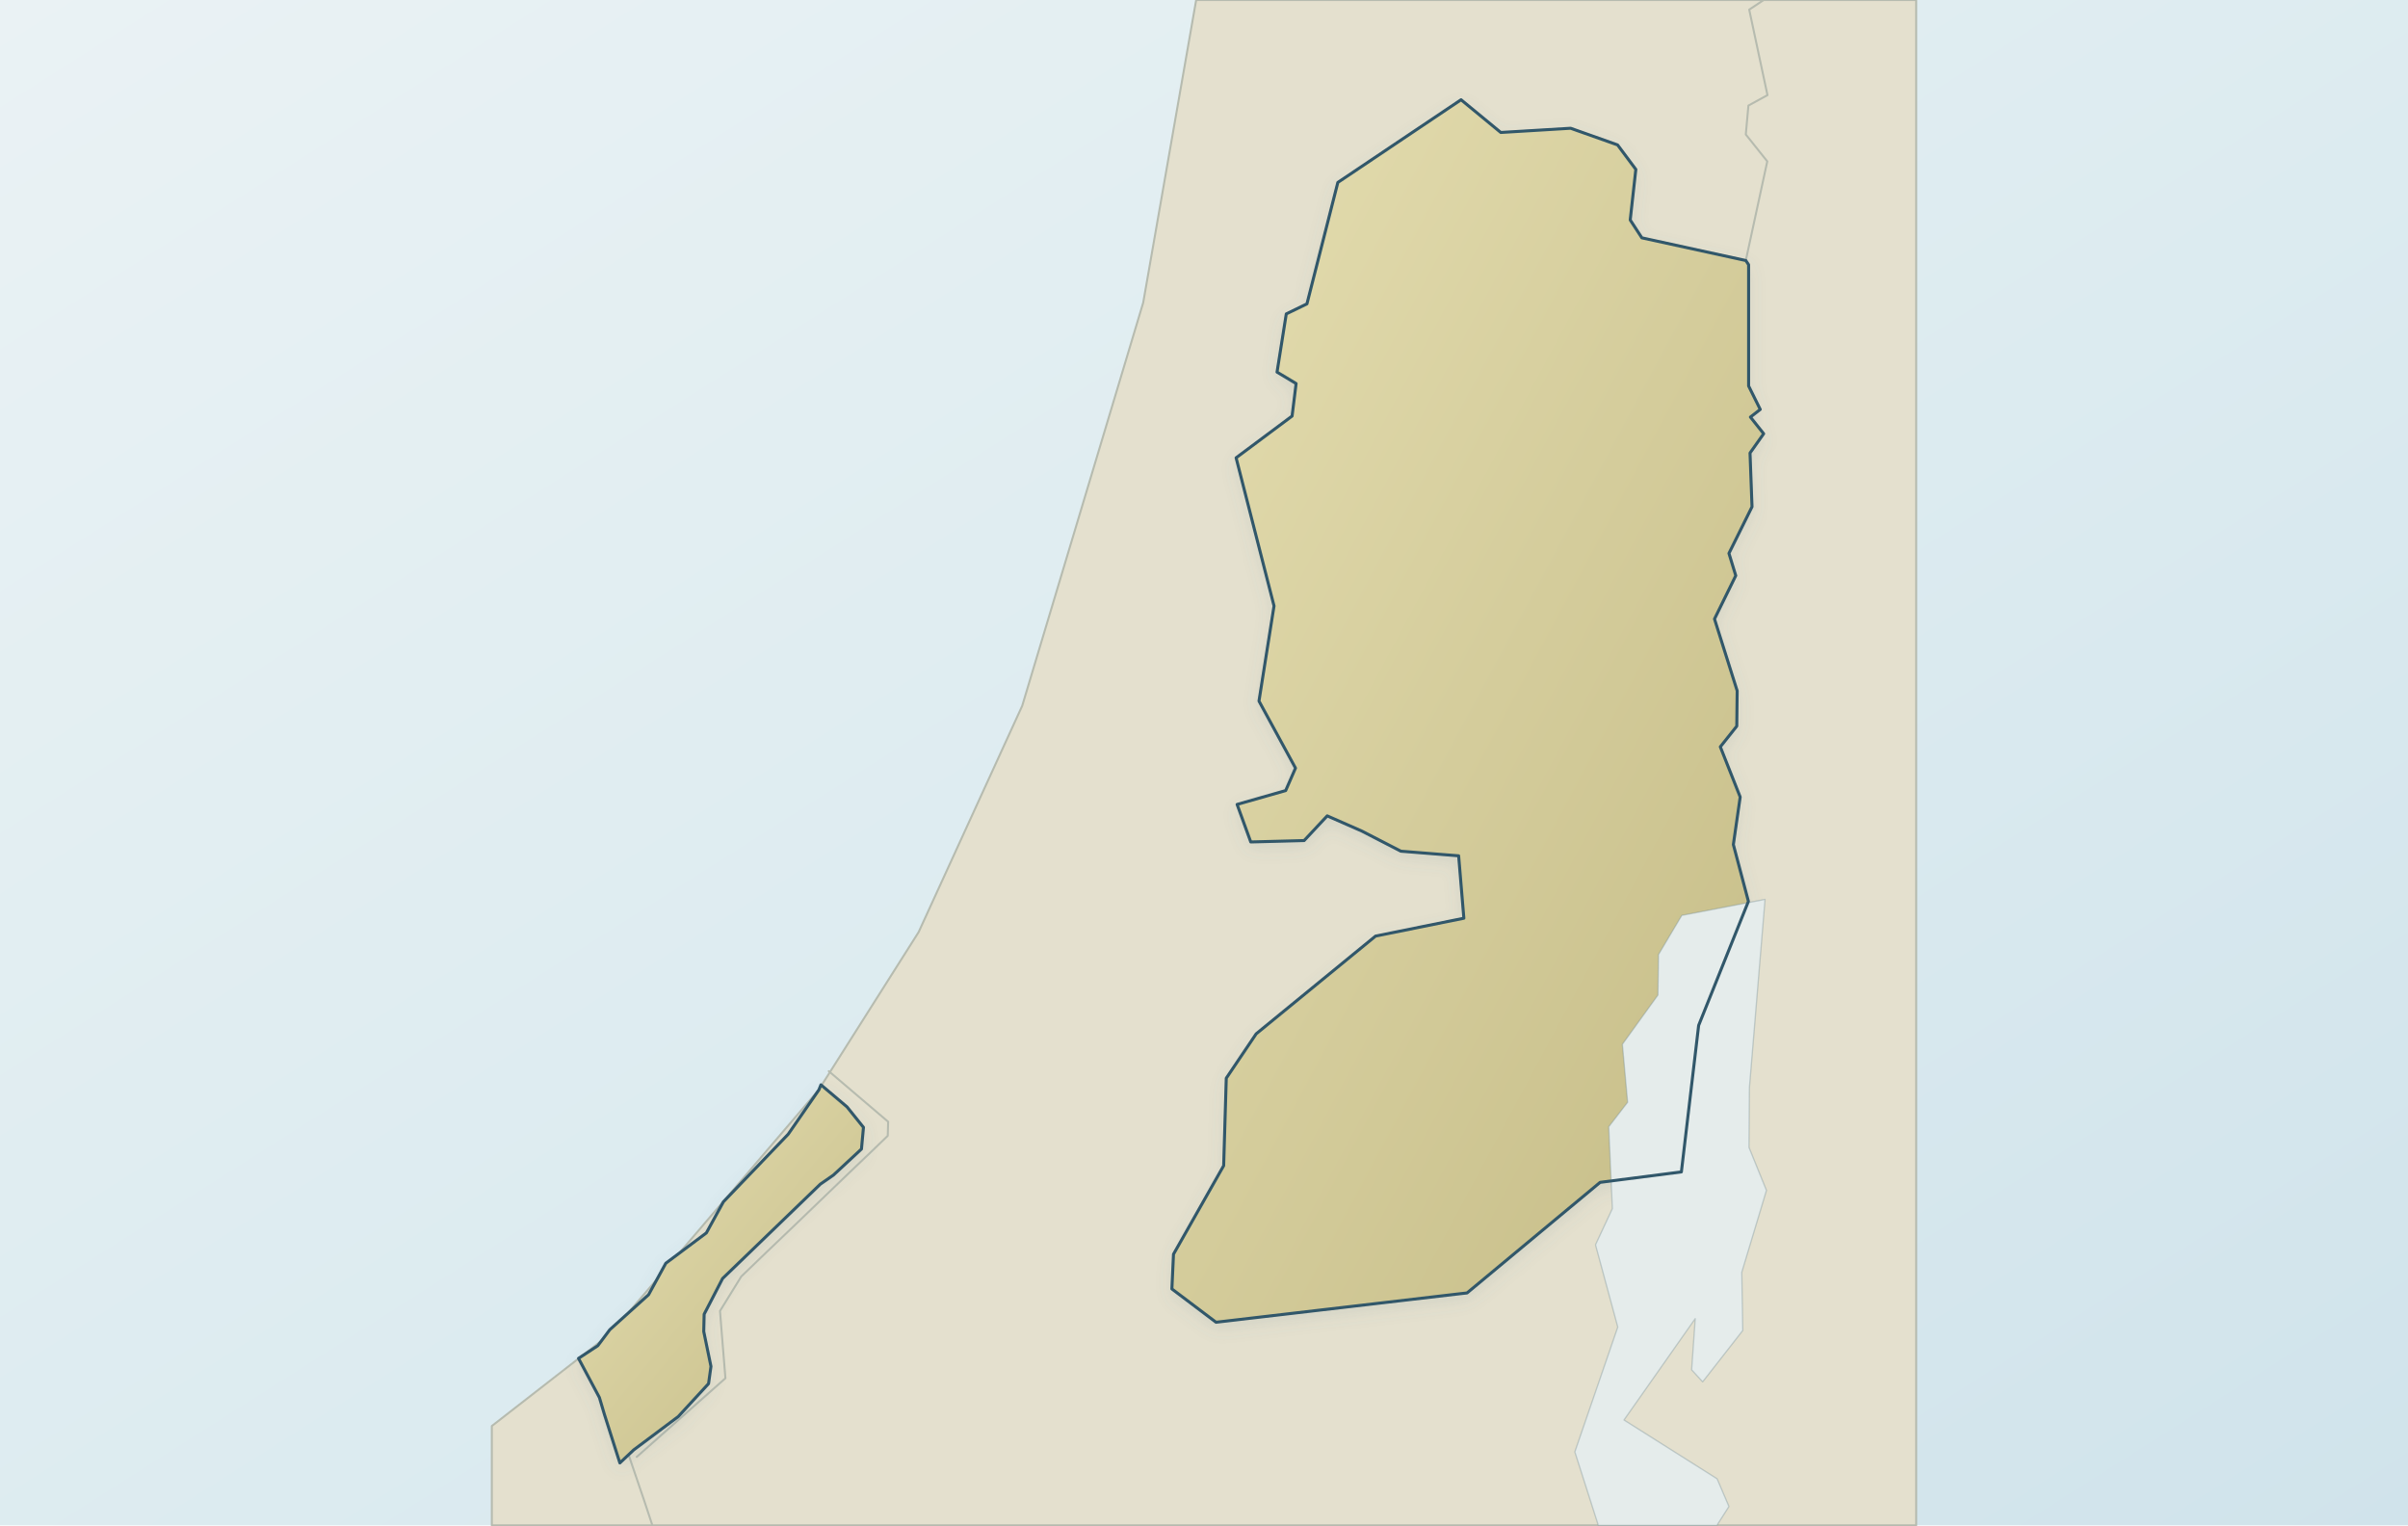
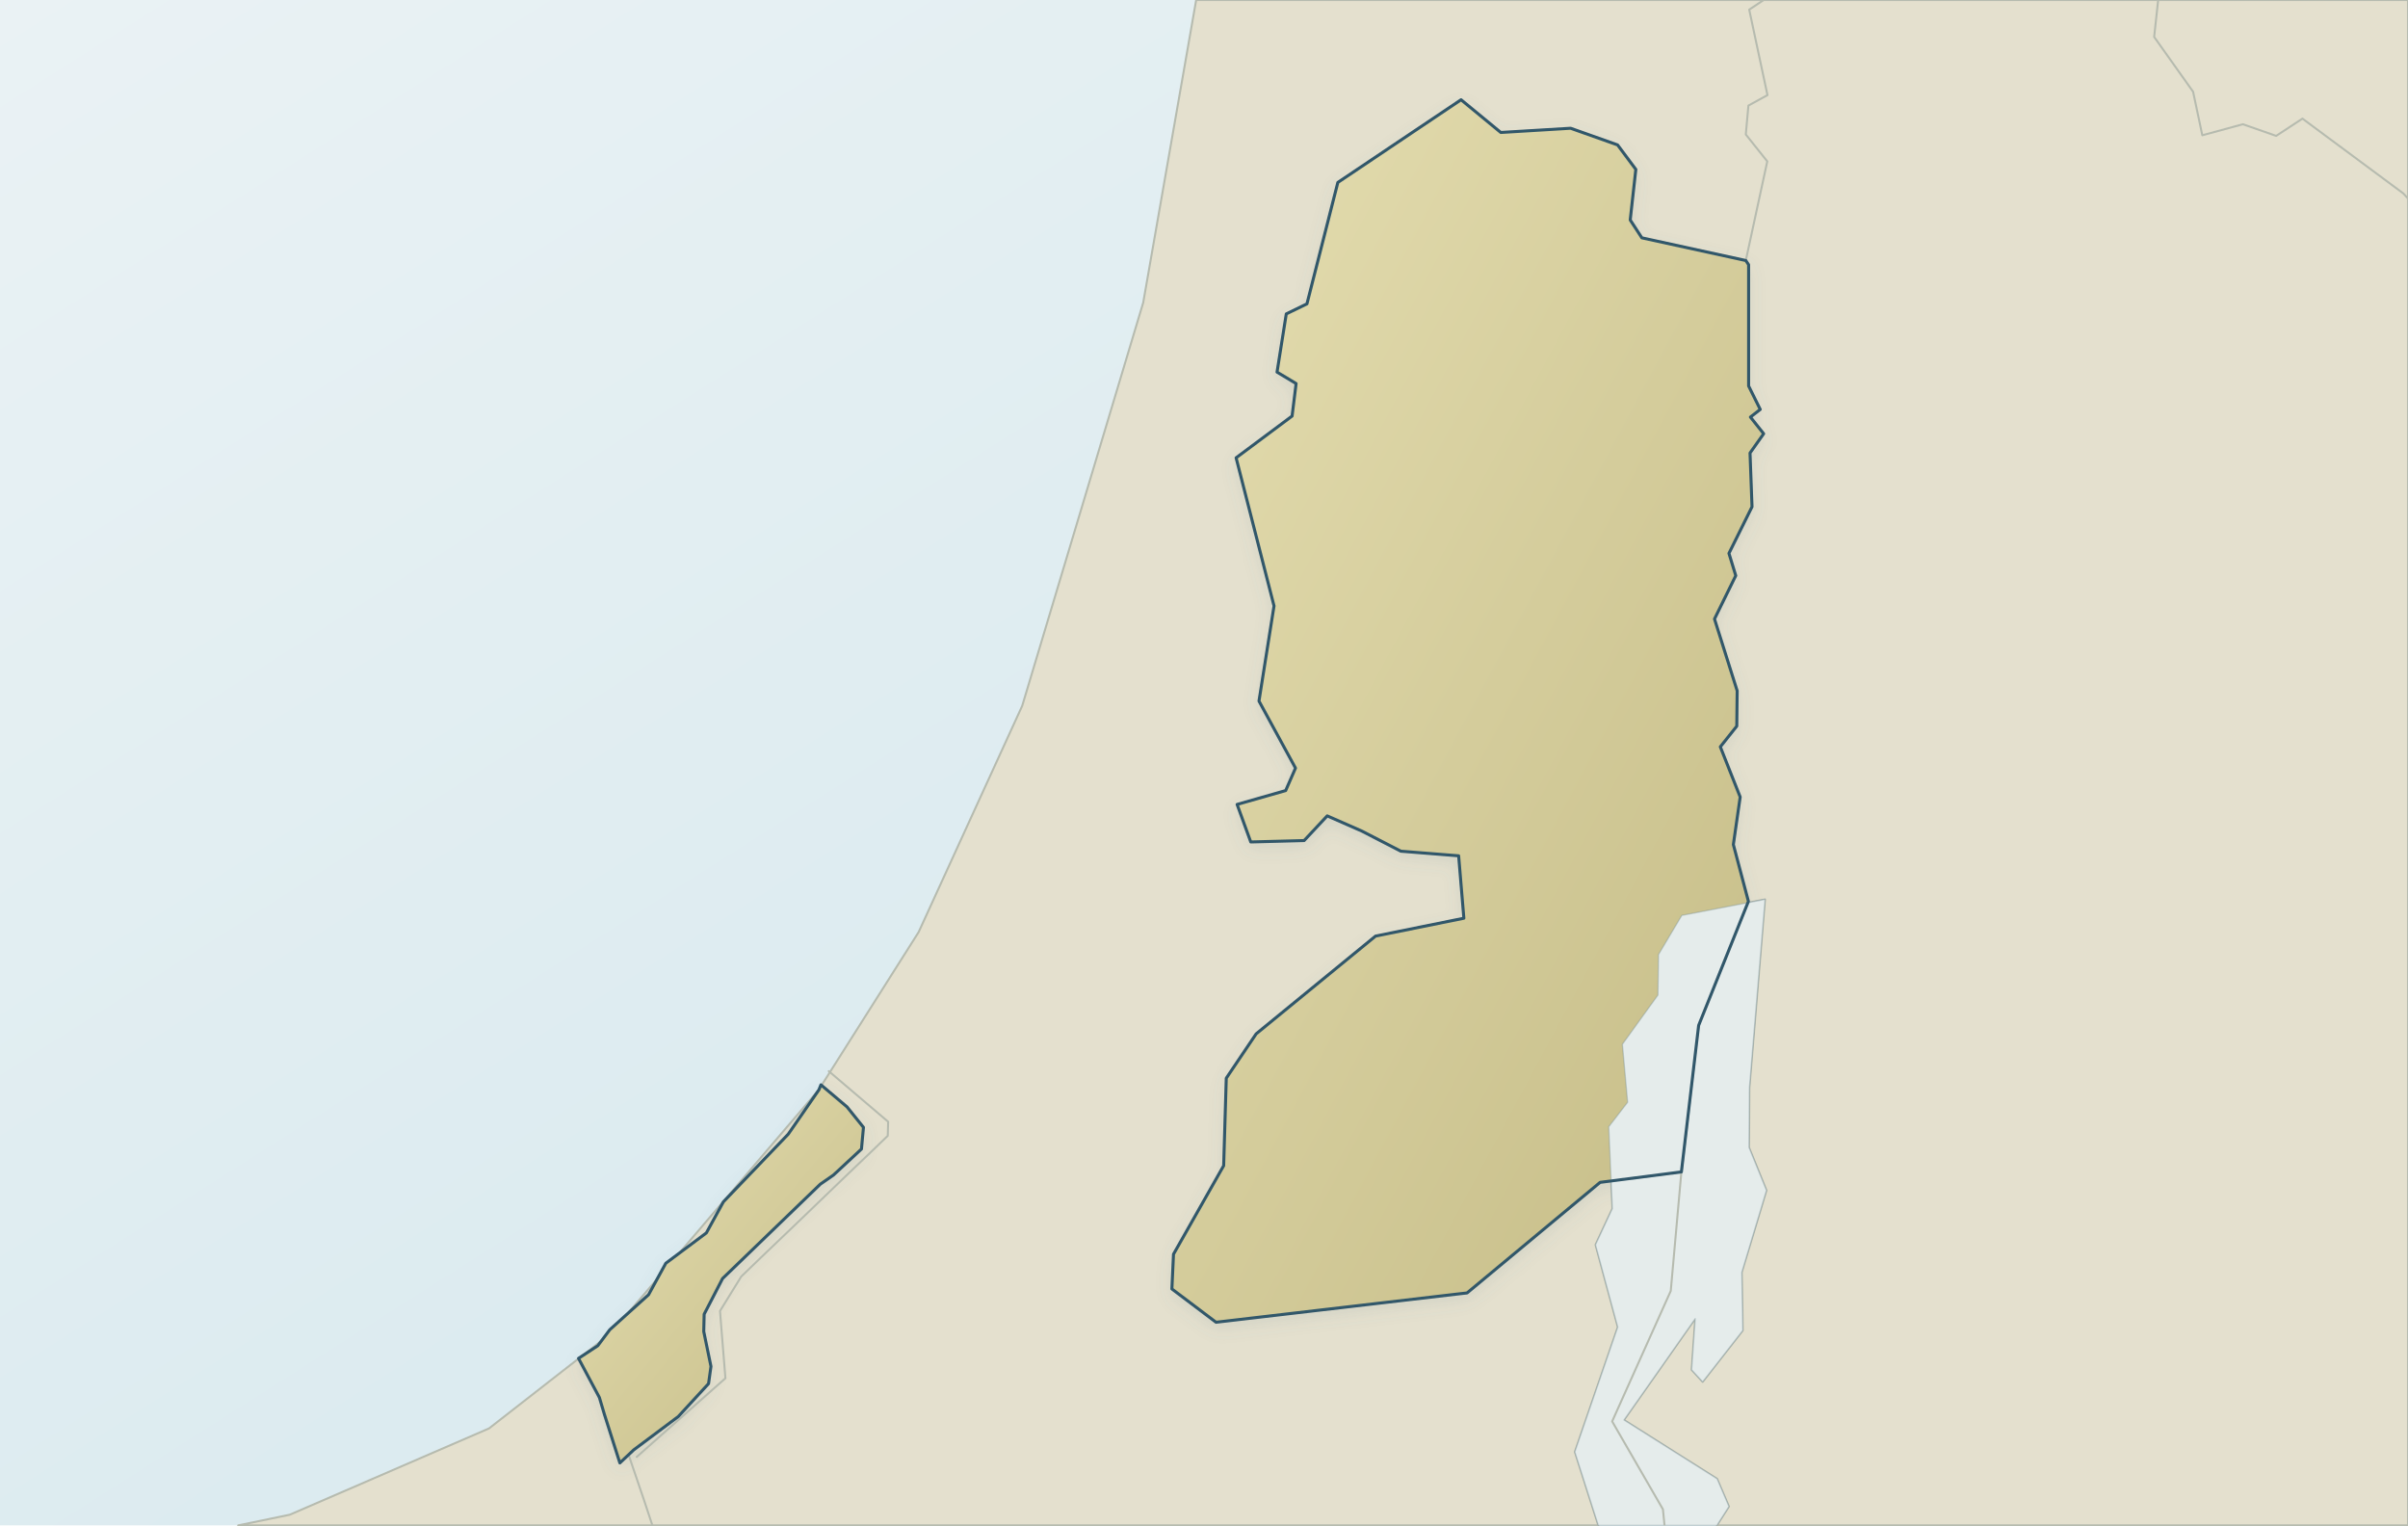
<svg xmlns="http://www.w3.org/2000/svg" viewBox="0 0 1200 760" role="img" aria-label="Map of Palestine" data-map-style="journey-atlas-map-v3-clean-background" data-map-projection="local-equirectangular-fit-v1">
  <defs>
    <linearGradient id="sea" x1="0" y1="0" x2="1" y2="1">
      <stop offset="0" stop-color="#eaf2f4" />
      <stop offset=".55" stop-color="#dcebf0" />
      <stop offset="1" stop-color="#d0e3eb" />
    </linearGradient>
    <linearGradient id="land" x1=".12" y1=".08" x2=".88" y2=".92">
      <stop offset="0" stop-color="#e2dbad" />
      <stop offset=".52" stop-color="#d4cc9b" />
      <stop offset="1" stop-color="#c8bf8a" />
    </linearGradient>
    <filter id="shadow" x="-10%" y="-10%" width="120%" height="120%">
      <feGaussianBlur in="SourceAlpha" stdDeviation="4" result="b" />
      <feOffset in="b" dy="3" result="o" />
      <feColorMatrix in="o" type="matrix" values="0 0 0 0 .12 0 0 0 0 .22 0 0 0 0 .28 0 0 0 .14 0" />
      <feBlend in="SourceGraphic" mode="normal" />
    </filter>
+     <clipPath id="map-borders-target-negative" clipPathUnits="userSpaceOnUse">
+       <path clip-rule="evenodd" d="M 0,0 L 1200,0 L 1200,760 L 0,760 Z M 870.0,129.8 L 818.2,118.5 L 812.4,109.6 L 815.2,84.4 L 806.1,72.2 L 782.7,63.9 L 747.9,66.0 L 728.1,49.7 L 666.7,90.9 L 651.3,151.4 L 641.0,156.4 L 636.4,185.4 L 645.9,191.1 L 643.9,207.3 L 616.0,228.1 L 634.9,301.9 L 627.4,349.3 L 645.6,382.7 L 640.7,393.9 L 616.5,400.8 L 623.3,419.5 L 649.9,418.8 L 661.4,406.5 L 678.7,414.1 L 698.1,424.1 L 726.9,426.4 L 729.5,457.5 L 685.5,466.4 L 626.0,515.1 L 611.1,537.2 L 609.8,580.8 L 584.8,624.9 L 584.0,642.2 L 606.0,658.8 L 623.1,656.8 L 640.2,654.8 L 657.3,652.8 L 674.5,650.8 L 691.6,648.8 L 708.7,646.8 L 725.8,644.8 L 731.1,644.2 L 797.4,589.1 L 837.9,583.9 L 846.5,510.9 L 871.3,449.1 L 863.8,420.8 L 867.2,397.1 L 857.3,372.1 L 865.5,361.8 L 865.7,344.2 L 854.4,308.4 L 865.0,286.8 L 861.6,275.7 L 873.1,252.5 L 872.1,225.7 L 878.9,216.1 L 872.3,207.8 L 877.2,204.0 L 871.4,192.3 L 871.4,131.9 Z M 409.1,540.5 L 422.1,551.5 L 430.3,561.7 L 429.3,572.5 L 415.3,585.5 L 415.3,585.5 L 408.8,590.0 L 360.1,637.0 L 350.9,654.8 L 350.7,663.4 L 354.3,680.8 L 353.1,689.4 L 338.0,705.8 L 315.8,722.4 L 308.9,728.9 L 301.2,704.7 L 298.7,696.3 L 288.3,676.8 L 297.9,670.5 L 303.9,662.5 L 323.2,645.1 L 331.8,629.4 L 352.0,614.3 L 360.5,598.8 L 392.8,565.1 L 408.1,543.0 L 409.1,540.5 Z" />
+     </clipPath>
  </defs>
  <rect width="1200" height="760" fill="url(#sea)" />
  <g id="geographic-context">
-     <path d="M 245.1,710.5 L 304.1,664.6 L 408.0,543.0 L 457.8,464.4 L 509.4,351.7 L 569.7,150.8 L 596.1,0.0 L 954.9,0.0 L 954.9,760.0 L 245.1,760.0 L 245.1,710.5 Z" fill="#e4e0ce" fill-rule="evenodd" stroke="#b6bbaf" stroke-width="1" stroke-linejoin="round" />
-   </g>
-   <g id="context-national-borders" fill="none" stroke="#b6bbaf" stroke-width="1" stroke-linejoin="round" stroke-linecap="round" aria-hidden="true">
-     <path d="M295.7,672.6 L302.0,691.4 L308.4,710.3 L314.7,729.1 L321.1,747.9 L325.1,760.0" />
-     <path d="M678.9,414.1 L698.1,424.1 L726.9,426.4 L729.5,457.5 L685.5,466.4 L626.0,515.1 L611.1,537.2 L609.8,580.8 L584.8,624.9 L584.0,642.2 L606.0,658.8 L623.1,656.8 L640.2,654.8 L657.3,652.8 L674.5,650.8 L691.6,648.8 L708.7,646.8 L725.8,644.8 L731.1,644.2 L797.4,589.1 L837.9,583.9 L832.6,643.2 L803.4,708.2 L828.7,752.0 L829.5,760.0" />
-     <path d="M878.9,0.0 L871.7,4.8 L880.8,47.4 L871.3,52.6 L870.0,67.0 L880.7,80.4 L870.0,129.8 L818.2,118.5 L812.4,109.6 L815.2,84.4 L806.1,72.2 L782.7,63.9 L747.9,66.0 L728.1,49.7 L666.7,90.9 L651.3,151.4 L641.0,156.4 L636.4,185.4 L645.9,191.1 L643.9,207.3 L616.0,228.1 L634.9,301.9 L627.4,349.3 L645.6,382.7 L640.7,393.9 L616.5,400.8 L623.3,419.5 L649.9,418.8 L661.4,406.5 L678.7,414.1 L660.3,400.0 L640.7,414.8 L626.9,411.7 L631.4,401.4 L646.5,400.3 L650.9,390.7 L650.3,370.3 L637.5,364.4 L632.5,336.1" />
-     <path d="M317.3,725.9 L361.5,686.7 L358.8,653.2 L369.4,636.0 L382.7,623.2 L396.1,610.4 L409.4,597.6 L422.7,584.8 L436.1,572.0 L442.4,565.9 L442.6,558.9 L413.0,533.7" />
-     <path d="M742.5,426.6 L742.5,426.9" />
-     <path d="M742.5,426.9 L741.7,437.6 L737.0,428.7 L742.5,426.9" />
-     <path d="M742.5,426.9 L742.5,426.9" />
-     <path d="M871.4,131.9 L871.4,192.3 L877.2,204.0 L872.3,207.8 L878.9,216.1 L872.1,225.7 L873.1,252.5 L861.6,275.7 L865.0,286.8 L854.4,308.4 L865.7,344.2 L865.5,361.8 L857.3,372.1 L867.2,397.1 L863.8,420.8 L871.3,449.1 L846.5,510.9 L838.0,583.9" />
+     <path d="M 243.7,711.7 L 304.1,664.6 L 408.0,543.0 L 457.8,464.4 L 509.4,351.7 L 569.7,150.8 L 596.1,0.0 L 1200.0,0.0 L 1200.0,760.0 L 855.6,760.0 L 861.6,750.6 L 855.7,736.8 L 809.3,707.5 L 844.8,657.0 L 843.0,682.5 L 848.5,688.5 L 868.5,662.9 L 868.0,633.9 L 880.3,593.1 L 871.6,571.7 L 871.8,542.0 L 879.6,448.1 L 838.1,456.1 L 826.5,475.6 L 826.2,495.8 L 808.5,520.3 L 811.1,549.2 L 801.7,561.4 L 803.5,602.2 L 795.1,620.2 L 806.2,661.2 L 784.8,723.4 L 796.5,760.0 L 118.7,760.0 L 144.4,754.7 L 243.7,711.7 Z" fill="#e4e0ce" fill-rule="evenodd" stroke="#b6bbaf" stroke-width="1" stroke-linejoin="round" />
  </g>
  <g id="target-land" filter="url(#shadow)">
    <path d="M 870.0,129.8 L 818.2,118.5 L 812.4,109.6 L 815.2,84.4 L 806.1,72.2 L 782.7,63.9 L 747.9,66.0 L 728.1,49.7 L 666.7,90.9 L 651.3,151.4 L 641.0,156.4 L 636.4,185.4 L 645.9,191.1 L 643.9,207.3 L 616.0,228.1 L 634.9,301.9 L 627.4,349.3 L 645.6,382.7 L 640.7,393.9 L 616.5,400.8 L 623.3,419.5 L 649.9,418.8 L 661.4,406.5 L 678.7,414.1 L 698.1,424.1 L 726.9,426.4 L 729.5,457.5 L 685.5,466.4 L 626.0,515.1 L 611.1,537.2 L 609.8,580.8 L 584.8,624.9 L 584.0,642.2 L 606.0,658.8 L 623.1,656.8 L 640.2,654.8 L 657.3,652.8 L 674.5,650.8 L 691.6,648.8 L 708.7,646.8 L 725.8,644.8 L 731.1,644.2 L 797.4,589.1 L 837.9,583.9 L 846.5,510.9 L 871.3,449.1 L 863.8,420.8 L 867.2,397.1 L 857.3,372.1 L 865.5,361.8 L 865.7,344.2 L 854.4,308.4 L 865.0,286.8 L 861.6,275.7 L 873.1,252.5 L 872.1,225.7 L 878.9,216.1 L 872.3,207.8 L 877.2,204.0 L 871.4,192.3 L 871.4,131.9 Z" fill="url(#land)" fill-rule="evenodd" />
    <path d="M 409.1,540.5 L 422.1,551.5 L 430.3,561.7 L 429.3,572.5 L 415.3,585.5 L 415.3,585.5 L 408.8,590.0 L 360.1,637.0 L 350.9,654.8 L 350.7,663.4 L 354.3,680.8 L 353.1,689.4 L 338.0,705.8 L 315.8,722.4 L 308.9,728.9 L 301.2,704.7 L 298.7,696.3 L 288.3,676.8 L 297.9,670.5 L 303.9,662.5 L 323.2,645.1 L 331.8,629.4 L 352.0,614.3 L 360.5,598.8 L 392.8,565.1 L 408.1,543.0 L 409.1,540.5 Z" fill="url(#land)" fill-rule="evenodd" />
  </g>
  <g id="inland-water">
-     <path d="M 871.8,542.0 L 871.6,571.7 L 880.3,593.1 L 868.0,633.9 L 868.5,662.9 L 848.5,688.5 L 843.0,682.5 L 844.8,657.0 L 809.3,707.5 L 855.7,736.8 L 861.6,750.6 L 855.6,760.0 L 796.5,760.0 L 784.8,723.4 L 806.2,661.2 L 795.1,620.2 L 803.5,602.2 L 801.7,561.4 L 811.1,549.2 L 808.5,520.3 L 826.2,495.8 L 826.5,475.6 L 838.1,456.1 L 879.6,448.1 L 871.8,542.0 Z" fill="#e5eceb" stroke="#6f8a92" stroke-opacity=".35" stroke-width=".65" stroke-linejoin="round" />
+     <path data-map-auto-lake="1" d="M 871.6,571.7 L 880.3,593.1 L 868.0,633.9 L 868.5,662.9 L 848.5,688.5 L 843.0,682.5 L 844.8,657.0 L 809.3,707.5 L 855.7,736.8 L 861.6,750.6 L 855.6,760.0 L 796.5,760.0 L 784.8,723.4 L 806.2,661.2 L 795.1,620.2 L 803.5,602.2 L 801.7,561.4 L 811.1,549.2 L 808.5,520.3 L 826.2,495.8 L 826.5,475.6 L 838.1,456.1 L 879.6,448.1 L 871.8,542.0 L 871.6,571.7 Z" fill="#e5eceb" stroke="#6f8a92" stroke-opacity=".35" stroke-width=".65" stroke-linejoin="round" />
+   </g>
+   <g clip-path="url(#map-borders-target-negative)">
+     <g id="context-national-borders" fill="none" stroke="#b6bbaf" stroke-width="1" stroke-linejoin="round" stroke-linecap="round">
+       <path d="M 1200.0,98.9 L 1197.7,96.4 L 1147.4,59.1 L 1134.3,67.7 L 1117.7,61.9 L 1097.5,67.4 L 1092.9,45.7 L 1073.5,18.4 L 1075.5,0.0" />
+       <path d="M 295.7,672.6 L 302.0,691.4 L 308.4,710.3 L 314.7,729.1 L 321.1,747.9 L 325.1,760.0" />
+       <path d="M 678.9,414.1 L 698.1,424.1 L 726.9,426.4 L 729.5,457.5 L 685.5,466.4 L 626.0,515.1 L 611.1,537.2 L 609.8,580.8 L 584.8,624.9 L 584.0,642.2 L 606.0,658.8 L 623.1,656.8 L 640.2,654.8 L 657.3,652.8 L 674.5,650.8 L 691.6,648.8 L 708.7,646.8 L 725.8,644.8 L 731.1,644.2 L 797.4,589.1 L 837.9,583.9 L 832.6,643.2 L 803.4,708.2 L 828.7,752.0 L 829.5,760.0" />
+       <path d="M 878.9,0.0 L 871.7,4.8 L 880.8,47.4 L 871.3,52.6 L 870.0,67.0 L 880.7,80.4 L 870.0,129.8 L 818.2,118.5 L 812.4,109.6 L 815.2,84.4 L 806.1,72.2 L 782.7,63.9 L 747.9,66.0 L 728.1,49.7 L 666.7,90.9 L 651.3,151.4 L 641.0,156.4 L 636.4,185.4 L 645.9,191.1 L 643.9,207.3 L 616.0,228.1 L 634.9,301.9 L 627.4,349.3 L 645.6,382.7 L 640.7,393.9 L 616.5,400.8 L 623.3,419.5 L 649.9,418.8 L 661.4,406.5 L 678.7,414.1 L 660.3,400.0 L 640.7,414.8 L 626.9,411.7 L 631.4,401.4 L 646.5,400.3 L 650.9,390.7 L 650.3,370.3 L 637.5,364.4 L 632.5,336.1" />
+       <path d="M 317.3,725.9 L 361.5,686.7 L 358.8,653.2 L 369.4,636.0 L 382.7,623.2 L 396.1,610.4 L 409.4,597.6 L 422.7,584.8 L 436.1,572.0 L 442.4,565.9 L 442.6,558.9 L 413.0,533.7" />
+       <path d="M 742.5,426.6 L 742.5,426.9" />
+       <path d="M 742.5,426.9 L 741.7,437.6 L 737.0,428.7 L 742.5,426.9" />
+       <path d="M 871.4,131.9 L 871.4,192.3 L 877.2,204.0 L 872.3,207.8 L 878.9,216.1 L 872.1,225.7 L 873.1,252.5 L 861.6,275.7 L 865.0,286.8 L 854.4,308.4 L 865.7,344.2 L 865.5,361.8 L 857.3,372.1 L 867.2,397.1 L 863.8,420.8 L 871.3,449.1 L 846.5,510.9 L 838.0,583.9" />
+     </g>
  </g>
  <g id="target-outline" fill="none" stroke="#31576a" stroke-width="1.5" stroke-linejoin="round" stroke-linecap="round">
    <path d="M 870.0,129.8 L 818.2,118.5 L 812.4,109.6 L 815.2,84.4 L 806.1,72.2 L 782.7,63.9 L 747.9,66.0 L 728.1,49.7 L 666.7,90.9 L 651.3,151.4 L 641.0,156.4 L 636.4,185.4 L 645.9,191.1 L 643.9,207.3 L 616.0,228.1 L 634.9,301.9 L 627.4,349.3 L 645.6,382.7 L 640.7,393.9 L 616.5,400.8 L 623.3,419.5 L 649.9,418.8 L 661.4,406.5 L 678.7,414.1 L 698.1,424.1 L 726.9,426.4 L 729.5,457.5 L 685.5,466.4 L 626.0,515.1 L 611.1,537.2 L 609.8,580.8 L 584.8,624.9 L 584.0,642.2 L 606.0,658.8 L 623.1,656.8 L 640.2,654.8 L 657.3,652.8 L 674.5,650.8 L 691.6,648.8 L 708.7,646.8 L 725.8,644.8 L 731.1,644.2 L 797.4,589.1 L 837.9,583.9 L 846.5,510.9 L 871.3,449.1 L 863.8,420.8 L 867.2,397.1 L 857.3,372.1 L 865.5,361.8 L 865.7,344.2 L 854.4,308.4 L 865.0,286.8 L 861.6,275.7 L 873.1,252.5 L 872.1,225.7 L 878.9,216.1 L 872.3,207.8 L 877.2,204.0 L 871.4,192.3 L 871.4,131.9 Z" />
    <path d="M 409.1,540.5 L 422.1,551.5 L 430.3,561.7 L 429.3,572.5 L 415.3,585.5 L 415.3,585.5 L 408.8,590.0 L 360.1,637.0 L 350.9,654.8 L 350.7,663.4 L 354.3,680.8 L 353.1,689.4 L 338.0,705.8 L 315.8,722.4 L 308.9,728.9 L 301.2,704.7 L 298.7,696.3 L 288.3,676.8 L 297.9,670.5 L 303.9,662.5 L 323.2,645.1 L 331.8,629.4 L 352.0,614.3 L 360.5,598.8 L 392.8,565.1 L 408.1,543.0 L 409.1,540.5 Z" />
  </g>
</svg>
